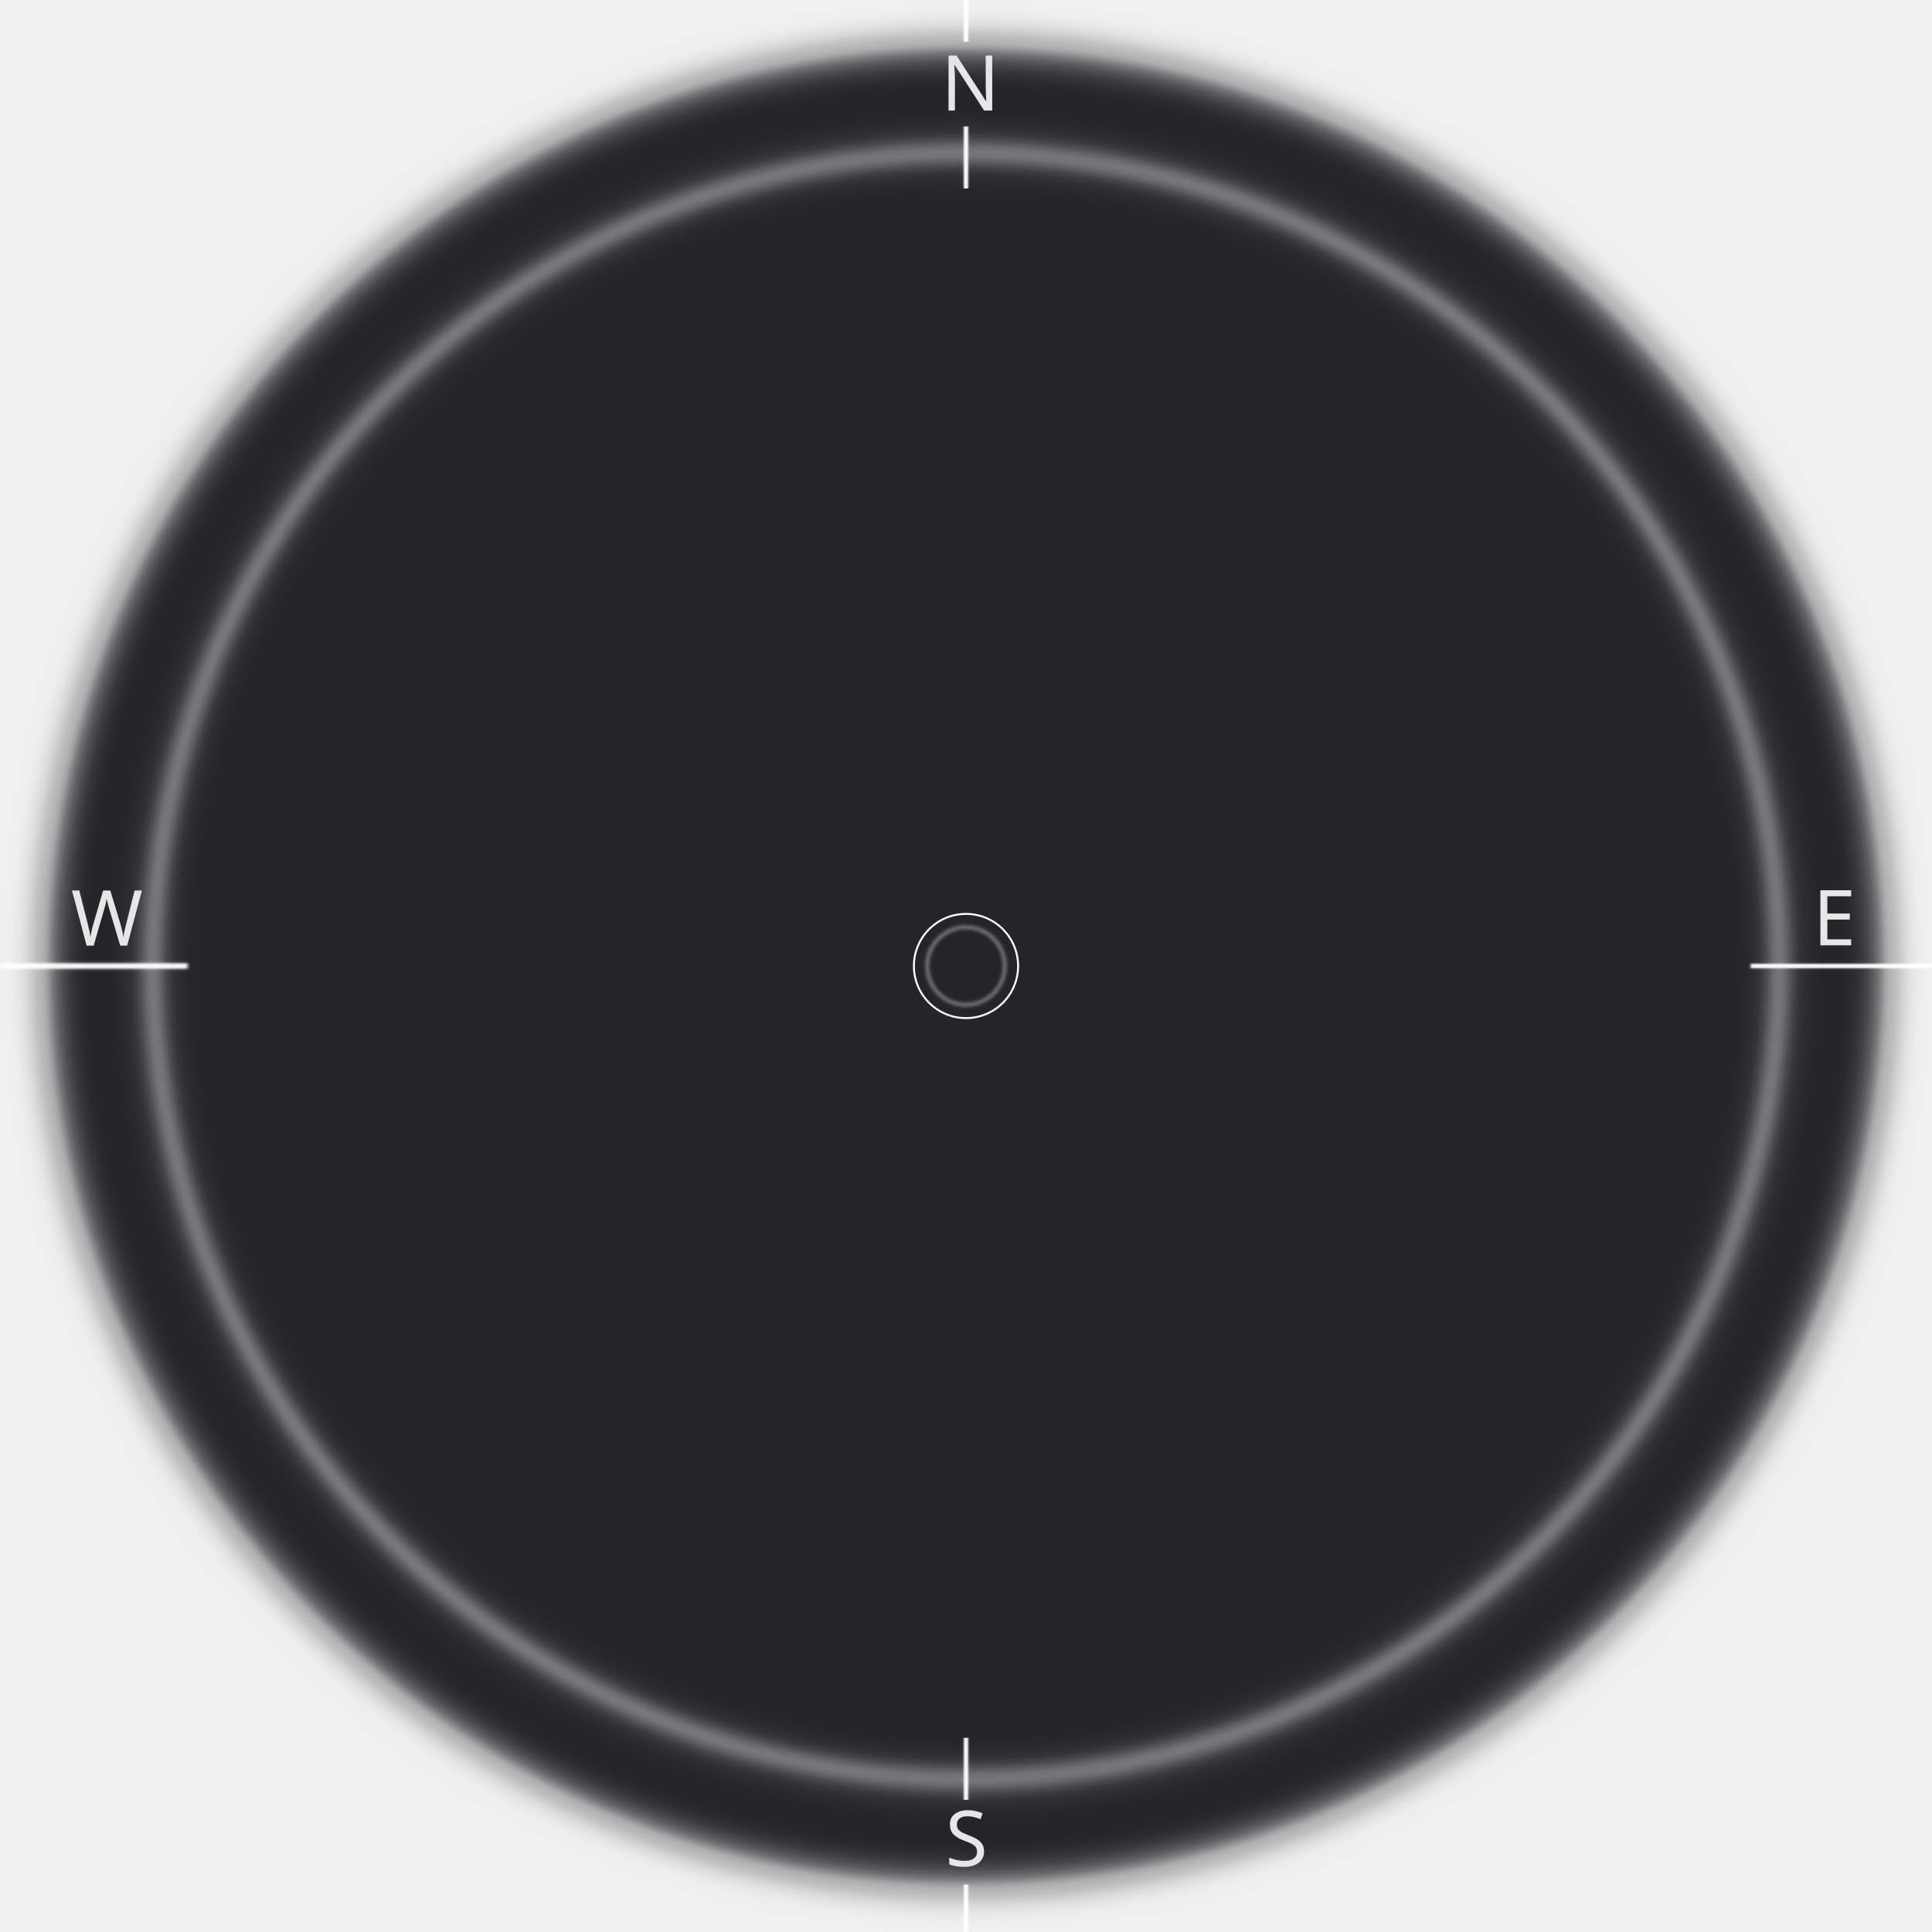
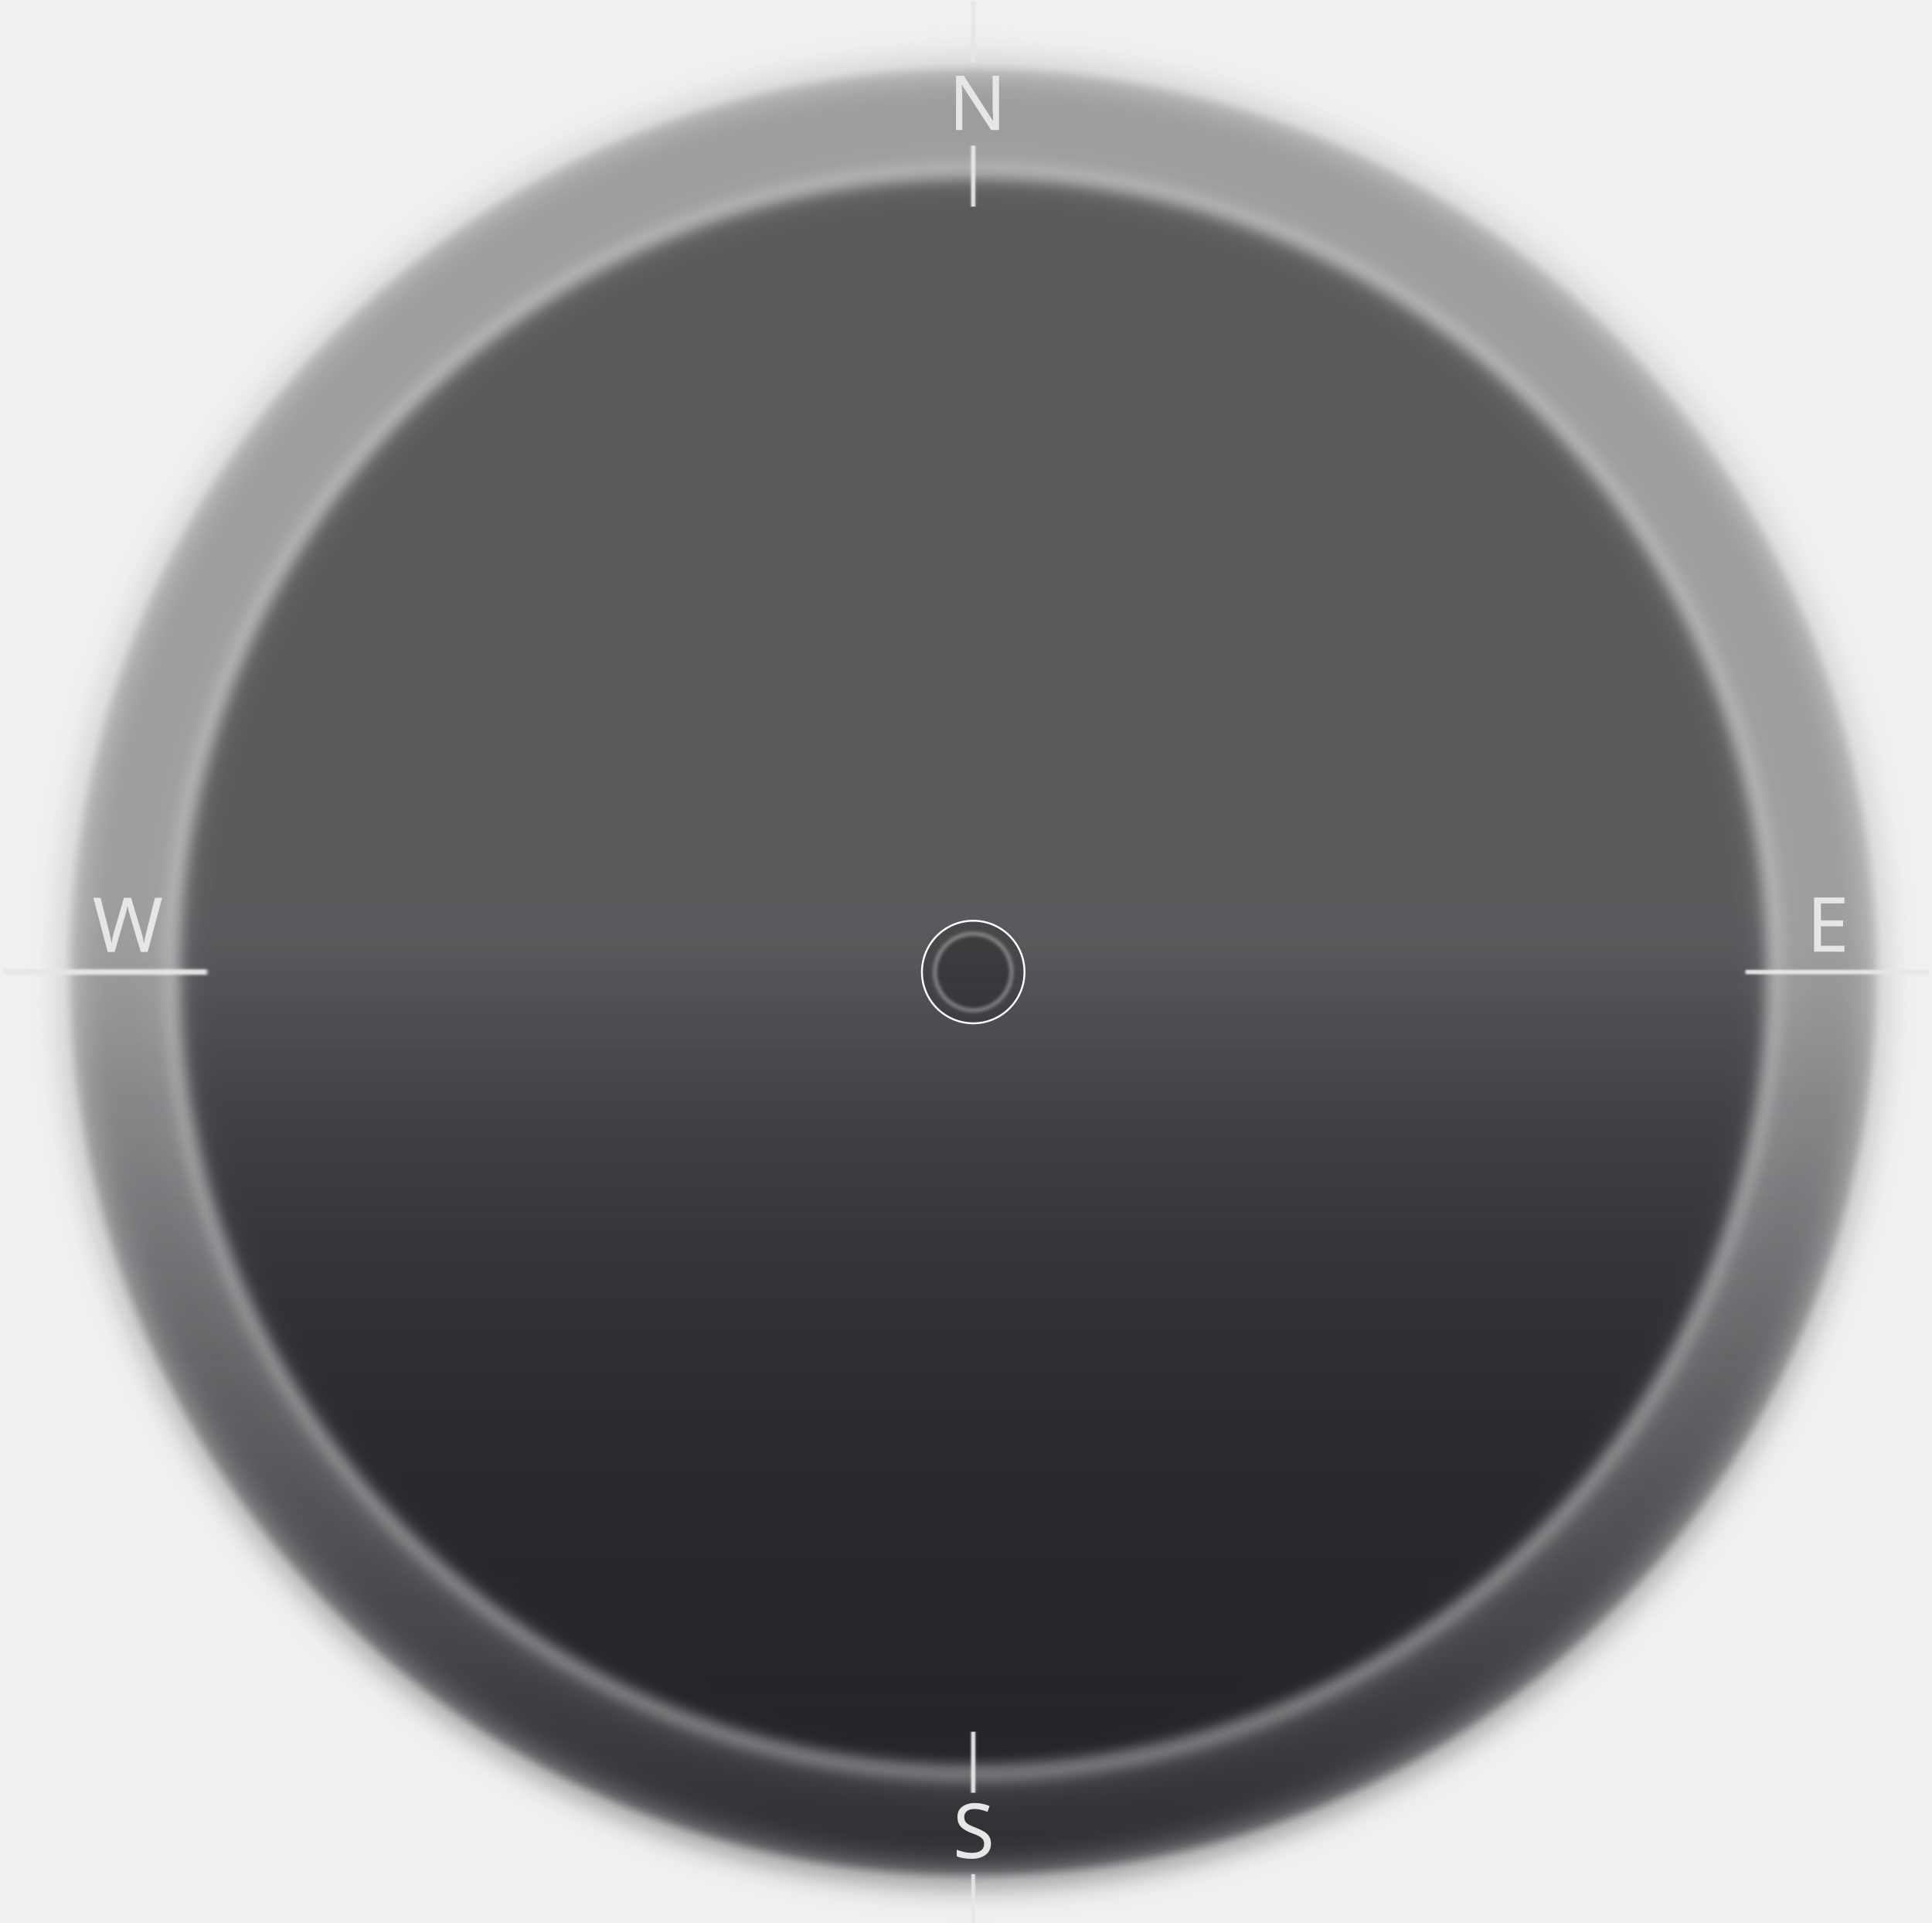
- <svg xmlns="http://www.w3.org/2000/svg" width="1000.235" height="1000.235" viewBox="0 0 264.645 264.645" version="1.1" id="svg8">
+ <svg xmlns="http://www.w3.org/2000/svg" xmlns:xlink="http://www.w3.org/1999/xlink" width="1016.303" height="1011.366" viewBox="0 0 268.897 267.591" version="1.1" id="svg8">
  <defs id="defs2">
+     <linearGradient id="linearGradient1096">
+       <stop style="stop-color:#242429;stop-opacity:1" offset="0" id="stop1092" />
+       <stop style="stop-color:#242429;stop-opacity:0.328" offset="1" id="stop1094" />
+     </linearGradient>
    <filter style="color-interpolation-filters:sRGB" id="filter573">
      <feTurbulence type="fractalNoise" numOctaves="3" baseFrequency="1" seed="0" result="result0" id="feTurbulence563" />
      <feColorMatrix result="result4" values="0" type="saturate" id="feColorMatrix565" />
      <feComposite in="SourceGraphic" in2="result4" operator="arithmetic" k1="1.25" k2="0.5" k3="0.5" result="result2" id="feComposite567" k4="0" />
      <feBlend result="result5" mode="normal" in="result2" in2="SourceGraphic" id="feBlend569" />
      <feComposite in="result5" in2="SourceGraphic" operator="in" result="fbSourceGraphic" id="feComposite571" />
      <feColorMatrix result="fbSourceGraphicAlpha" in="fbSourceGraphic" values="0 0 0 -1 0 0 0 0 -1 0 0 0 0 -1 0 0 0 0 1 0" id="feColorMatrix595" />
      <feGaussianBlur id="feGaussianBlur597" stdDeviation="0.6 0.6" result="fbSourceGraphic" in="fbSourceGraphic" />
      <feColorMatrix result="fbSourceGraphicAlpha" in="fbSourceGraphic" values="0 0 0 -1 0 0 0 0 -1 0 0 0 0 -1 0 0 0 0 1 0" id="feColorMatrix647" />
      <feGaussianBlur id="feGaussianBlur649" stdDeviation="0.2 0.2" result="fbSourceGraphic" in="fbSourceGraphic" />
      <feColorMatrix result="fbSourceGraphicAlpha" in="fbSourceGraphic" values="0 0 0 -1 0 0 0 0 -1 0 0 0 0 -1 0 0 0 0 1 0" id="feColorMatrix651" />
      <feGaussianBlur id="feGaussianBlur653" stdDeviation="0.2 0.2" result="fbSourceGraphic" in="fbSourceGraphic" />
      <feColorMatrix result="fbSourceGraphicAlpha" in="fbSourceGraphic" values="0 0 0 -1 0 0 0 0 -1 0 0 0 0 -1 0 0 0 0 1 0" id="feColorMatrix655" />
      <feGaussianBlur id="feGaussianBlur657" stdDeviation="0.2 0.2" result="fbSourceGraphic" in="fbSourceGraphic" />
      <feColorMatrix result="fbSourceGraphicAlpha" in="fbSourceGraphic" values="0 0 0 -1 0 0 0 0 -1 0 0 0 0 -1 0 0 0 0 1 0" id="feColorMatrix659" />
      <feGaussianBlur id="feGaussianBlur661" stdDeviation="0.2 0.2" result="fbSourceGraphic" in="fbSourceGraphic" />
      <feColorMatrix result="fbSourceGraphicAlpha" in="fbSourceGraphic" values="0 0 0 -1 0 0 0 0 -1 0 0 0 0 -1 0 0 0 0 1 0" id="feColorMatrix663" />
      <feGaussianBlur id="feGaussianBlur665" stdDeviation="0.2 0.2" result="blur" in="fbSourceGraphic" />
    </filter>
    <filter style="color-interpolation-filters:sRGB" id="filter573-3">
      <feTurbulence type="fractalNoise" numOctaves="3" baseFrequency="1" seed="0" result="result0" id="feTurbulence563-5" />
      <feColorMatrix result="result4" values="0" type="saturate" id="feColorMatrix565-6" />
      <feComposite k4="0" in="SourceGraphic" in2="result4" operator="arithmetic" k1="1.25" k2="0.5" k3="0.5" result="result2" id="feComposite567-2" />
      <feBlend result="result5" mode="normal" in="result2" in2="SourceGraphic" id="feBlend569-9" />
      <feComposite in="result5" in2="SourceGraphic" operator="in" result="fbSourceGraphic" id="feComposite571-1" />
      <feColorMatrix result="fbSourceGraphicAlpha" in="fbSourceGraphic" values="0 0 0 -1 0 0 0 0 -1 0 0 0 0 -1 0 0 0 0 1 0" id="feColorMatrix595-2" />
      <feGaussianBlur id="feGaussianBlur597-7" stdDeviation="0.6 0.6" result="fbSourceGraphic" in="fbSourceGraphic" />
      <feColorMatrix result="fbSourceGraphicAlpha" in="fbSourceGraphic" values="0 0 0 -1 0 0 0 0 -1 0 0 0 0 -1 0 0 0 0 1 0" id="feColorMatrix647-0" />
      <feGaussianBlur id="feGaussianBlur649-9" stdDeviation="0.2 0.2" result="fbSourceGraphic" in="fbSourceGraphic" />
      <feColorMatrix result="fbSourceGraphicAlpha" in="fbSourceGraphic" values="0 0 0 -1 0 0 0 0 -1 0 0 0 0 -1 0 0 0 0 1 0" id="feColorMatrix651-3" />
      <feGaussianBlur id="feGaussianBlur653-6" stdDeviation="0.2 0.2" result="fbSourceGraphic" in="fbSourceGraphic" />
      <feColorMatrix result="fbSourceGraphicAlpha" in="fbSourceGraphic" values="0 0 0 -1 0 0 0 0 -1 0 0 0 0 -1 0 0 0 0 1 0" id="feColorMatrix655-0" />
      <feGaussianBlur id="feGaussianBlur657-6" stdDeviation="0.2 0.2" result="fbSourceGraphic" in="fbSourceGraphic" />
      <feColorMatrix result="fbSourceGraphicAlpha" in="fbSourceGraphic" values="0 0 0 -1 0 0 0 0 -1 0 0 0 0 -1 0 0 0 0 1 0" id="feColorMatrix659-2" />
      <feGaussianBlur id="feGaussianBlur661-6" stdDeviation="0.2 0.2" result="fbSourceGraphic" in="fbSourceGraphic" />
      <feColorMatrix result="fbSourceGraphicAlpha" in="fbSourceGraphic" values="0 0 0 -1 0 0 0 0 -1 0 0 0 0 -1 0 0 0 0 1 0" id="feColorMatrix663-1" />
      <feGaussianBlur id="feGaussianBlur665-8" stdDeviation="0.2 0.2" result="blur" in="fbSourceGraphic" />
    </filter>
    <filter style="color-interpolation-filters:sRGB" id="filter573-3-9">
      <feTurbulence type="fractalNoise" numOctaves="3" baseFrequency="1" seed="0" result="result0" id="feTurbulence563-5-2" />
      <feColorMatrix result="result4" values="0" type="saturate" id="feColorMatrix565-6-0" />
      <feComposite k4="0" in="SourceGraphic" in2="result4" operator="arithmetic" k1="1.25" k2="0.5" k3="0.5" result="result2" id="feComposite567-2-2" />
      <feBlend result="result5" mode="normal" in="result2" in2="SourceGraphic" id="feBlend569-9-3" />
      <feComposite in="result5" in2="SourceGraphic" operator="in" result="fbSourceGraphic" id="feComposite571-1-7" />
      <feColorMatrix result="fbSourceGraphicAlpha" in="fbSourceGraphic" values="0 0 0 -1 0 0 0 0 -1 0 0 0 0 -1 0 0 0 0 1 0" id="feColorMatrix595-2-5" />
      <feGaussianBlur id="feGaussianBlur597-7-9" stdDeviation="0.6 0.6" result="fbSourceGraphic" in="fbSourceGraphic" />
      <feColorMatrix result="fbSourceGraphicAlpha" in="fbSourceGraphic" values="0 0 0 -1 0 0 0 0 -1 0 0 0 0 -1 0 0 0 0 1 0" id="feColorMatrix647-0-2" />
      <feGaussianBlur id="feGaussianBlur649-9-2" stdDeviation="0.2 0.2" result="fbSourceGraphic" in="fbSourceGraphic" />
      <feColorMatrix result="fbSourceGraphicAlpha" in="fbSourceGraphic" values="0 0 0 -1 0 0 0 0 -1 0 0 0 0 -1 0 0 0 0 1 0" id="feColorMatrix651-3-8" />
      <feGaussianBlur id="feGaussianBlur653-6-9" stdDeviation="0.2 0.2" result="fbSourceGraphic" in="fbSourceGraphic" />
      <feColorMatrix result="fbSourceGraphicAlpha" in="fbSourceGraphic" values="0 0 0 -1 0 0 0 0 -1 0 0 0 0 -1 0 0 0 0 1 0" id="feColorMatrix655-0-7" />
      <feGaussianBlur id="feGaussianBlur657-6-3" stdDeviation="0.2 0.2" result="fbSourceGraphic" in="fbSourceGraphic" />
      <feColorMatrix result="fbSourceGraphicAlpha" in="fbSourceGraphic" values="0 0 0 -1 0 0 0 0 -1 0 0 0 0 -1 0 0 0 0 1 0" id="feColorMatrix659-2-6" />
      <feGaussianBlur id="feGaussianBlur661-6-1" stdDeviation="0.2 0.2" result="fbSourceGraphic" in="fbSourceGraphic" />
      <feColorMatrix result="fbSourceGraphicAlpha" in="fbSourceGraphic" values="0 0 0 -1 0 0 0 0 -1 0 0 0 0 -1 0 0 0 0 1 0" id="feColorMatrix663-1-2" />
      <feGaussianBlur id="feGaussianBlur665-8-9" stdDeviation="0.2 0.2" result="blur" in="fbSourceGraphic" />
    </filter>
    <filter style="color-interpolation-filters:sRGB" id="filter2256" x="-0.024" width="1.048" y="-0.024" height="1.048">
      <feGaussianBlur stdDeviation="2.23" id="feGaussianBlur2258" />
    </filter>
    <filter style="color-interpolation-filters:sRGB" id="filter2299" x="-0.024" width="1.048" y="-0.024" height="1.048">
      <feGaussianBlur stdDeviation="2.525" id="feGaussianBlur2301" />
    </filter>
    <filter style="color-interpolation-filters:sRGB" id="filter2336" x="-0.006" width="1.012" y="-0.006" height="1.012">
      <feGaussianBlur stdDeviation="0.558" id="feGaussianBlur2338" />
    </filter>
    <filter style="color-interpolation-filters:sRGB" id="filter2369" x="-0.012" width="1.024" y="-0.012" height="1.024">
      <feGaussianBlur stdDeviation="1.115" id="feGaussianBlur2371" />
    </filter>
    <filter style="color-interpolation-filters:sRGB" id="filter976" x="-0.641" width="2.282" y="-0.019" height="1.037">
      <feGaussianBlur stdDeviation="0.141" id="feGaussianBlur978" />
    </filter>
    <filter style="color-interpolation-filters:sRGB" id="filter976-6" x="-0.641" width="2.282" y="-0.019" height="1.037">
      <feGaussianBlur stdDeviation="0.141" id="feGaussianBlur978-2" />
    </filter>
    <filter style="color-interpolation-filters:sRGB" id="filter976-6-9" x="-0.641" width="2.282" y="-0.019" height="1.037">
      <feGaussianBlur stdDeviation="0.141" id="feGaussianBlur978-2-2" />
    </filter>
    <filter style="color-interpolation-filters:sRGB" id="filter1144" x="-0.06" width="1.12" y="-0.06" height="1.12">
      <feGaussianBlur stdDeviation="0.266" id="feGaussianBlur1146" />
    </filter>
    <filter style="color-interpolation-filters:sRGB" id="filter976-3" x="-0.641" width="2.282" y="-0.019" height="1.037">
      <feGaussianBlur stdDeviation="0.141" id="feGaussianBlur978-7" />
    </filter>
    <filter style="color-interpolation-filters:sRGB" id="filter976-6-9-9" x="-0.641" width="2.282" y="-0.019" height="1.037">
      <feGaussianBlur stdDeviation="0.141" id="feGaussianBlur978-2-2-2" />
    </filter>
    <filter style="color-interpolation-filters:sRGB" id="filter976-6-93" x="-0.641" width="2.282" y="-0.019" height="1.037">
      <feGaussianBlur stdDeviation="0.141" id="feGaussianBlur978-2-1" />
    </filter>
+     <filter style="color-interpolation-filters:sRGB" id="filter976-6-93-3" x="-0.641" width="2.282" y="-0.019" height="1.037">
+       <feGaussianBlur stdDeviation="0.141" id="feGaussianBlur978-2-1-6" />
+     </filter>
+     <filter style="color-interpolation-filters:sRGB" id="filter976-3-7" x="-0.641" width="2.282" y="-0.019" height="1.037">
+       <feGaussianBlur stdDeviation="0.141" id="feGaussianBlur978-7-5" />
+     </filter>
+     <filter style="color-interpolation-filters:sRGB" id="filter1144-3" x="-0.06" width="1.12" y="-0.06" height="1.12">
+       <feGaussianBlur stdDeviation="0.266" id="feGaussianBlur1146-5" />
+     </filter>
+     <filter style="color-interpolation-filters:sRGB" id="filter976-6-9-6" x="-0.641" width="2.282" y="-0.019" height="1.037">
+       <feGaussianBlur stdDeviation="0.141" id="feGaussianBlur978-2-2-29" />
+     </filter>
+     <filter style="color-interpolation-filters:sRGB" id="filter976-6-1" x="-0.641" width="2.282" y="-0.019" height="1.037">
+       <feGaussianBlur stdDeviation="0.141" id="feGaussianBlur978-2-27" />
+     </filter>
+     <filter style="color-interpolation-filters:sRGB" id="filter976-0" x="-0.641" width="2.282" y="-0.019" height="1.037">
+       <feGaussianBlur stdDeviation="0.141" id="feGaussianBlur978-9" />
+     </filter>
+     <filter style="color-interpolation-filters:sRGB" id="filter2369-3" x="-0.012" width="1.024" y="-0.012" height="1.024">
+       <feGaussianBlur stdDeviation="1.115" id="feGaussianBlur2371-6" />
+     </filter>
+     <filter style="color-interpolation-filters:sRGB" id="filter2336-0" x="-0.006" width="1.012" y="-0.006" height="1.012">
+       <feGaussianBlur stdDeviation="0.558" id="feGaussianBlur2338-6" />
+     </filter>
+     <filter style="color-interpolation-filters:sRGB" id="filter2256-2" x="-0.024" width="1.048" y="-0.024" height="1.048">
+       <feGaussianBlur stdDeviation="2.23" id="feGaussianBlur2258-6" />
+     </filter>
+     <filter style="color-interpolation-filters:sRGB" id="filter2299-1" x="-0.024" width="1.048" y="-0.024" height="1.048">
+       <feGaussianBlur stdDeviation="2.525" id="feGaussianBlur2301-8" />
+     </filter>
+     <linearGradient xlink:href="#linearGradient1096" id="linearGradient1121" gradientUnits="userSpaceOnUse" x1="551.416" y1="294.154" x2="551.416" y2="153.066" />
+     <linearGradient xlink:href="#linearGradient1096" id="linearGradient1123" gradientUnits="userSpaceOnUse" x1="551.416" y1="294.154" x2="551.416" y2="153.066" />
+     <linearGradient xlink:href="#linearGradient1096" id="linearGradient1125" gradientUnits="userSpaceOnUse" x1="551.416" y1="294.154" x2="551.416" y2="153.066" />
+     <linearGradient xlink:href="#linearGradient1096" id="linearGradient1127" gradientUnits="userSpaceOnUse" x1="551.416" y1="294.154" x2="551.416" y2="153.066" />
+     <linearGradient xlink:href="#linearGradient1096" id="linearGradient1137" gradientUnits="userSpaceOnUse" x1="551.416" y1="294.154" x2="551.416" y2="153.066" />
+     <linearGradient xlink:href="#linearGradient1096" id="linearGradient1145" gradientUnits="userSpaceOnUse" x1="551.416" y1="294.154" x2="551.416" y2="153.066" />
+     <filter style="color-interpolation-filters:sRGB" id="filter976-6-9-6-3" x="-0.641" width="2.282" y="-0.019" height="1.037">
+       <feGaussianBlur stdDeviation="0.141" id="feGaussianBlur978-2-2-29-6" />
+     </filter>
  </defs>
-   <g id="layer1" transform="translate(26.68067,-29.17841)">
+   <g id="layer1" transform="translate(-415.6625,-20.32854)">
    <rect style="opacity:1;fill:#000000;fill-opacity:1;stroke:#ffffff;stroke-width:0;stroke-linecap:round;stroke-linejoin:round;stroke-miterlimit:4;stroke-dasharray:none;stroke-opacity:1" id="rect2293" width="496.052" height="551.644" x="102.3" y="347.547" />
+     <circle style="fill:#474556;fill-opacity:1;stroke:none;stroke-width:0.735;stroke-opacity:1" id="path815-67-9" cx="-211.858" cy="123.704" r="132.292" />
+     <circle style="fill:none;fill-opacity:1;stroke:#ffffff;stroke-width:0.735;stroke-miterlimit:4;stroke-dasharray:none;stroke-opacity:1" id="path815-6-5-4" cx="-211.858" cy="123.704" r="111.504" />
+     <rect style="opacity:1;fill:#ffffff;fill-opacity:1;stroke:none;stroke-width:0.049;stroke-linecap:round;stroke-linejoin:round;stroke-miterlimit:4;stroke-dasharray:none;stroke-opacity:1;filter:url(#filter976-6-9-9)" id="rect966-6-0-2" width="0.529" height="18.308" x="105.377" y="27.804" transform="matrix(-1.133823,0,0,-0.4640311,225.4215,308.7274)" />
    <circle style="fill:#242429;fill-opacity:1;stroke:#ffffff;stroke-width:0.794;stroke-miterlimit:4;stroke-dasharray:none;stroke-opacity:1;filter:url(#filter2299)" id="path815-67" cx="105.642" cy="161.501" r="126.262" />
    <circle style="fill:none;fill-opacity:1;stroke:#ffffff;stroke-width:0.794;stroke-miterlimit:4;stroke-dasharray:none;stroke-opacity:1;filter:url(#filter2256)" id="path815-6-5" cx="105.642" cy="161.501" r="111.504" />
-     <circle style="fill:#474556;fill-opacity:1;stroke:none;stroke-width:0.735;stroke-opacity:1" id="path815-67-9" cx="-211.858" cy="123.704" r="132.292" />
-     <circle style="fill:none;fill-opacity:1;stroke:#ffffff;stroke-width:0.735;stroke-miterlimit:4;stroke-dasharray:none;stroke-opacity:1" id="path815-6-5-4" cx="-211.858" cy="123.704" r="111.504" />
    <circle style="opacity:0.342;fill:none;fill-opacity:1;stroke:#ffffff;stroke-width:0.794;stroke-miterlimit:4;stroke-dasharray:none;stroke-opacity:1;filter:url(#filter2336)" id="path815-6-5-6" cx="105.642" cy="161.501" r="111.504" transform="matrix(1.13287,0,0,1.13287,-14.03666,-21.45866)" />
    <circle style="fill:none;fill-opacity:1;stroke:#ffffff;stroke-width:0.794;stroke-miterlimit:4;stroke-dasharray:none;stroke-opacity:1;filter:url(#filter2369)" id="path815-6-5-6-0" cx="105.642" cy="161.501" r="111.504" transform="matrix(0.9988859,0,0,0.9988859,0.1176966,0.1799298)" />
    <text xml:space="preserve" style="font-style:normal;font-variant:normal;font-weight:normal;font-stretch:normal;font-size:10.583px;line-height:1.25;font-family:'Source Sans Pro';-inkscape-font-specification:'Source Sans Pro';letter-spacing:0px;word-spacing:0px;fill:#e6e6e6;fill-opacity:1;stroke:none;stroke-width:0.265" x="102.218" y="44.324" id="text97">
      <tspan id="tspan95" x="102.218" y="44.324" style="fill:#e6e6e6;stroke-width:0.265">N</tspan>
    </text>
    <text xml:space="preserve" style="font-style:normal;font-variant:normal;font-weight:normal;font-stretch:normal;font-size:10.583px;line-height:1.25;font-family:'Source Sans Pro';-inkscape-font-specification:'Source Sans Pro';letter-spacing:0px;word-spacing:0px;fill:#e6e6e6;fill-opacity:1;stroke:none;stroke-width:0.265" x="102.8" y="284.799" id="text97-6">
      <tspan id="tspan95-7" x="102.8" y="284.799" style="fill:#e6e6e6;stroke-width:0.265">S</tspan>
    </text>
    <text xml:space="preserve" style="font-style:normal;font-variant:normal;font-weight:normal;font-stretch:normal;font-size:10.583px;line-height:1.25;font-family:'Source Sans Pro';-inkscape-font-specification:'Source Sans Pro';letter-spacing:0px;word-spacing:0px;fill:#e6e6e6;fill-opacity:1;stroke:none;stroke-width:0.265" x="-16.947" y="158.712" id="text97-5">
      <tspan id="tspan95-3" x="-16.947" y="158.712" style="fill:#e6e6e6;stroke-width:0.265">W</tspan>
    </text>
    <text xml:space="preserve" style="font-style:normal;font-variant:normal;font-weight:normal;font-stretch:normal;font-size:10.583px;line-height:1.25;font-family:'Source Sans Pro';-inkscape-font-specification:'Source Sans Pro';letter-spacing:0px;word-spacing:0px;fill:#e6e6e6;fill-opacity:1;stroke:none;stroke-width:0.265" x="221.643" y="158.672" id="text97-5-5">
      <tspan id="tspan95-3-6" x="221.643" y="158.672" style="fill:#e6e6e6;stroke-width:0.265">E</tspan>
    </text>
-     <circle style="opacity:1;fill:none;fill-opacity:1;stroke:#ffffff;stroke-width:0.912;stroke-linecap:round;stroke-linejoin:round;stroke-miterlimit:4;stroke-dasharray:none;stroke-opacity:1" id="path143" cx="105.642" cy="161.501" r="24.589" transform="matrix(0.2902336,0,0,0.2902336,74.98117,114.6281)" />
+     <circle style="opacity:1;fill:none;fill-opacity:1;stroke:#ffffff;stroke-width:0.265;stroke-linecap:round;stroke-linejoin:round;stroke-miterlimit:4;stroke-dasharray:none;stroke-opacity:1" id="path143" cx="105.642" cy="161.501" r="7.136" />
    <rect style="opacity:1;fill:#ffffff;fill-opacity:1;stroke:none;stroke-width:0.049;stroke-linecap:round;stroke-linejoin:round;stroke-miterlimit:4;stroke-dasharray:none;stroke-opacity:1;filter:url(#filter976)" id="rect966" width="0.529" height="18.308" x="105.377" y="27.804" transform="matrix(1.133823,0,0,0.4640311,-14.13737,33.59709)" />
    <rect style="opacity:1;fill:#ffffff;fill-opacity:1;stroke:none;stroke-width:0.049;stroke-linecap:round;stroke-linejoin:round;stroke-miterlimit:4;stroke-dasharray:none;stroke-opacity:1;filter:url(#filter976-6)" id="rect966-6" width="0.529" height="18.308" x="105.377" y="27.804" transform="matrix(0,-1.449613,1.546737,0,-72.29263,314.6412)" />
    <rect style="opacity:1;fill:#ffffff;fill-opacity:1;stroke:none;stroke-width:0.049;stroke-linecap:round;stroke-linejoin:round;stroke-miterlimit:4;stroke-dasharray:none;stroke-opacity:1;filter:url(#filter976-6-9)" id="rect966-6-0" width="0.529" height="18.308" x="105.377" y="27.804" transform="matrix(-1.133823,0,0,-0.4640311,225.4215,288.6191)" />
    <circle style="opacity:1;fill:none;fill-opacity:1;stroke:#ffffff;stroke-width:0.197;stroke-linecap:round;stroke-linejoin:round;stroke-miterlimit:4;stroke-dasharray:none;stroke-opacity:1;filter:url(#filter1144)" id="path143-2" cx="105.642" cy="161.501" r="5.318" />
    <rect style="opacity:1;fill:#ffffff;fill-opacity:1;stroke:none;stroke-width:0.049;stroke-linecap:round;stroke-linejoin:round;stroke-miterlimit:4;stroke-dasharray:none;stroke-opacity:1;filter:url(#filter976-3)" id="rect966-5" width="0.529" height="18.308" x="105.377" y="27.804" transform="matrix(1.133823,0,0,0.4640311,-14.13737,13.48876)" />
-     <rect style="opacity:1;fill:#ffffff;fill-opacity:1;stroke:none;stroke-width:0.049;stroke-linecap:round;stroke-linejoin:round;stroke-miterlimit:4;stroke-dasharray:none;stroke-opacity:1;filter:url(#filter976-6-9-9)" id="rect966-6-0-2" width="0.529" height="18.308" x="105.377" y="27.804" transform="matrix(-1.133823,0,0,-0.4640311,225.4215,308.7274)" />
    <rect style="opacity:1;fill:#ffffff;fill-opacity:1;stroke:none;stroke-width:0.049;stroke-linecap:round;stroke-linejoin:round;stroke-miterlimit:4;stroke-dasharray:none;stroke-opacity:1;filter:url(#filter976-6-93)" id="rect966-6-9" width="0.529" height="18.308" x="105.377" y="27.804" transform="matrix(0,-1.152234,1.392224,0,174.4151,283.2254)" />
+     <rect style="opacity:1;fill:#00ff00;fill-opacity:1;stroke:none;stroke-width:0.265;stroke-linecap:round;stroke-linejoin:round;stroke-miterlimit:4;stroke-dasharray:none;stroke-opacity:1" id="rect1119" width="423.333" height="339.725" x="836.399" y="63.217" />
+     <circle style="fill:url(#linearGradient1121);fill-opacity:1;stroke:#ffffff;stroke-width:0.794;stroke-miterlimit:4;stroke-dasharray:none;stroke-opacity:1;filter:url(#filter2299-1)" id="path815-67-7" cx="551.116" cy="155.596" r="126.262" />
+     <circle style="fill:url(#linearGradient1123);fill-opacity:1;stroke:#ffffff;stroke-width:0.794;stroke-miterlimit:4;stroke-dasharray:none;stroke-opacity:1;filter:url(#filter2256-2)" id="path815-6-5-9" cx="551.116" cy="155.596" r="111.504" />
+     <circle style="opacity:0.342;fill:url(#linearGradient1125);fill-opacity:1;stroke:#ffffff;stroke-width:0.794;stroke-miterlimit:4;stroke-dasharray:none;stroke-opacity:1;filter:url(#filter2336-0)" id="path815-6-5-6-2" cx="105.642" cy="161.501" r="111.504" transform="matrix(1.13287,0,0,1.13287,431.4377,-27.36337)" />
+     <circle style="fill:url(#linearGradient1127);fill-opacity:1;stroke:#ffffff;stroke-width:0.794;stroke-miterlimit:4;stroke-dasharray:none;stroke-opacity:1;filter:url(#filter2369-3)" id="path815-6-5-6-0-0" cx="105.642" cy="161.501" r="111.504" transform="matrix(0.9988859,0,0,0.9988859,445.5921,-5.724786)" />
+     <text xml:space="preserve" style="font-style:normal;font-variant:normal;font-weight:normal;font-stretch:normal;font-size:10.583px;line-height:1.25;font-family:'Source Sans Pro';-inkscape-font-specification:'Source Sans Pro';letter-spacing:0px;word-spacing:0px;fill:#e6e6e6;fill-opacity:1;stroke:none;stroke-width:0.265" x="547.693" y="38.419" id="text97-2">
+       <tspan id="tspan95-37" x="547.693" y="38.419" style="fill:#e6e6e6;fill-opacity:1;stroke-width:0.265">N</tspan>
+     </text>
+     <text xml:space="preserve" style="font-style:normal;font-variant:normal;font-weight:normal;font-stretch:normal;font-size:10.583px;line-height:1.25;font-family:'Source Sans Pro';-inkscape-font-specification:'Source Sans Pro';letter-spacing:0px;word-spacing:0px;fill:#e6e6e6;fill-opacity:1;stroke:none;stroke-width:0.265" x="548.275" y="278.894" id="text97-6-5">
+       <tspan id="tspan95-7-9" x="548.275" y="278.894" style="fill:#e6e6e6;fill-opacity:1;stroke-width:0.265">S</tspan>
+     </text>
+     <text xml:space="preserve" style="font-style:normal;font-variant:normal;font-weight:normal;font-stretch:normal;font-size:10.583px;line-height:1.25;font-family:'Source Sans Pro';-inkscape-font-specification:'Source Sans Pro';letter-spacing:0px;word-spacing:0px;fill:#e6e6e6;fill-opacity:1;stroke:none;stroke-width:0.265" x="428.527" y="152.808" id="text97-5-2">
+       <tspan id="tspan95-3-2" x="428.527" y="152.808" style="fill:#e6e6e6;fill-opacity:1;stroke-width:0.265">W</tspan>
+     </text>
+     <text xml:space="preserve" style="font-style:normal;font-variant:normal;font-weight:normal;font-stretch:normal;font-size:10.583px;line-height:1.25;font-family:'Source Sans Pro';-inkscape-font-specification:'Source Sans Pro';letter-spacing:0px;word-spacing:0px;fill:#e6e6e6;fill-opacity:1;stroke:none;stroke-width:0.265" x="667.117" y="152.767" id="text97-5-5-8">
+       <tspan id="tspan95-3-6-9" x="667.117" y="152.767" style="fill:#e6e6e6;fill-opacity:1;stroke-width:0.265">E</tspan>
+     </text>
+     <circle style="opacity:1;fill:url(#linearGradient1137);fill-opacity:1;stroke:#ffffff;stroke-width:0.265;stroke-linecap:round;stroke-linejoin:round;stroke-miterlimit:4;stroke-dasharray:none;stroke-opacity:1" id="path143-7" cx="551.116" cy="155.596" r="7.136" />
+     <rect style="opacity:1;fill:#e6e6e6;fill-opacity:1;stroke:none;stroke-width:0.049;stroke-linecap:round;stroke-linejoin:round;stroke-miterlimit:4;stroke-dasharray:none;stroke-opacity:1;filter:url(#filter976-0)" id="rect966-3" width="0.529" height="18.308" x="105.377" y="27.804" transform="matrix(1.133823,0,0,0.4640311,431.337,27.69237)" />
+     <rect style="opacity:1;fill:#e6e6e6;fill-opacity:1;stroke:none;stroke-width:0.049;stroke-linecap:round;stroke-linejoin:round;stroke-miterlimit:4;stroke-dasharray:none;stroke-opacity:1;filter:url(#filter976-6-1)" id="rect966-6-6" width="0.529" height="18.308" x="105.377" y="27.804" transform="matrix(0,-1.449613,1.546737,0,373.1818,308.7364)" />
+     <rect style="opacity:1;fill:#e6e6e6;fill-opacity:1;stroke:none;stroke-width:0.049;stroke-linecap:round;stroke-linejoin:round;stroke-miterlimit:4;stroke-dasharray:none;stroke-opacity:1;filter:url(#filter976-6-9-6)" id="rect966-6-0-1" width="0.529" height="18.308" x="105.377" y="27.804" transform="matrix(-1.133823,0,0,-0.4640311,670.8959,282.7143)" />
+     <circle style="opacity:1;fill:url(#linearGradient1145);fill-opacity:1;stroke:#ffffff;stroke-width:0.197;stroke-linecap:round;stroke-linejoin:round;stroke-miterlimit:4;stroke-dasharray:none;stroke-opacity:1;filter:url(#filter1144-3)" id="path143-2-2" cx="551.116" cy="155.596" r="5.318" />
+     <rect style="opacity:1;fill:#e6e6e6;fill-opacity:1;stroke:none;stroke-width:0.049;stroke-linecap:round;stroke-linejoin:round;stroke-miterlimit:4;stroke-dasharray:none;stroke-opacity:1;filter:url(#filter976-3-7)" id="rect966-5-9" width="0.529" height="18.308" x="105.377" y="27.804" transform="matrix(1.133823,0,0,0.4640311,431.337,7.584041)" />
+     <rect style="opacity:1;fill:#e6e6e6;fill-opacity:1;stroke:none;stroke-width:0.049;stroke-linecap:round;stroke-linejoin:round;stroke-miterlimit:4;stroke-dasharray:none;stroke-opacity:1;filter:url(#filter976-6-93-3)" id="rect966-6-9-3" width="0.529" height="18.308" x="105.377" y="27.804" transform="matrix(0,-1.152234,1.392224,0,619.8895,277.3207)" />
+     <rect style="opacity:1;fill:#e6e6e6;fill-opacity:1;stroke:none;stroke-width:0.049;stroke-linecap:round;stroke-linejoin:round;stroke-miterlimit:4;stroke-dasharray:none;stroke-opacity:1;filter:url(#filter976-6-9-6-3)" id="rect966-6-0-1-7" width="0.529" height="18.308" x="105.377" y="27.804" transform="matrix(-0.9604171,0,0,-0.3930625,652.5769,299.262)" />
  </g>
</svg>
